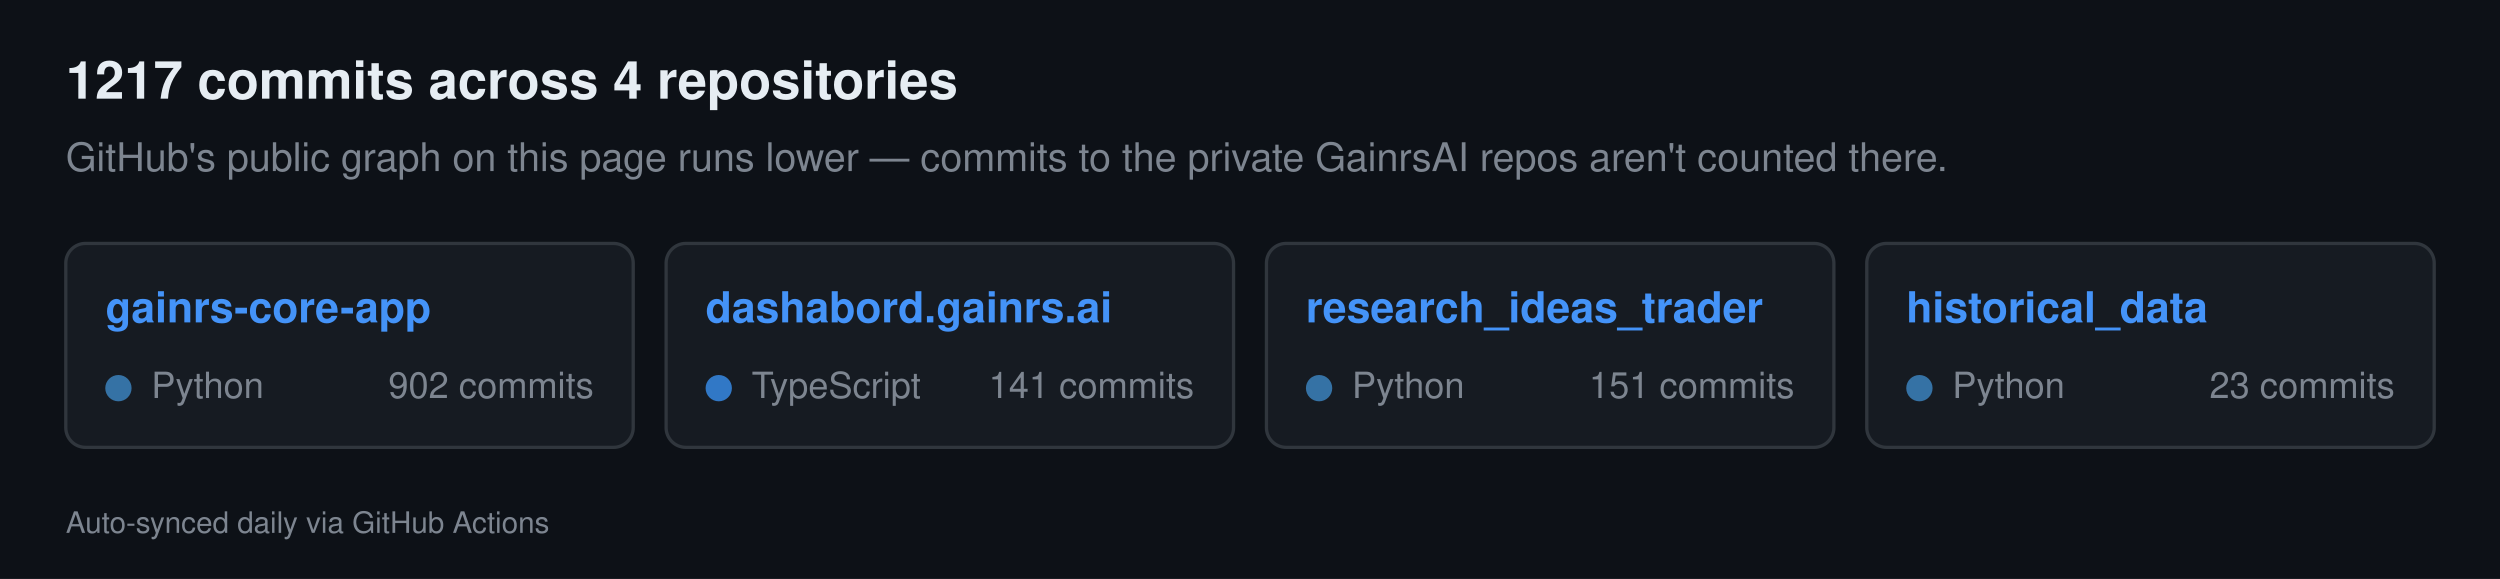
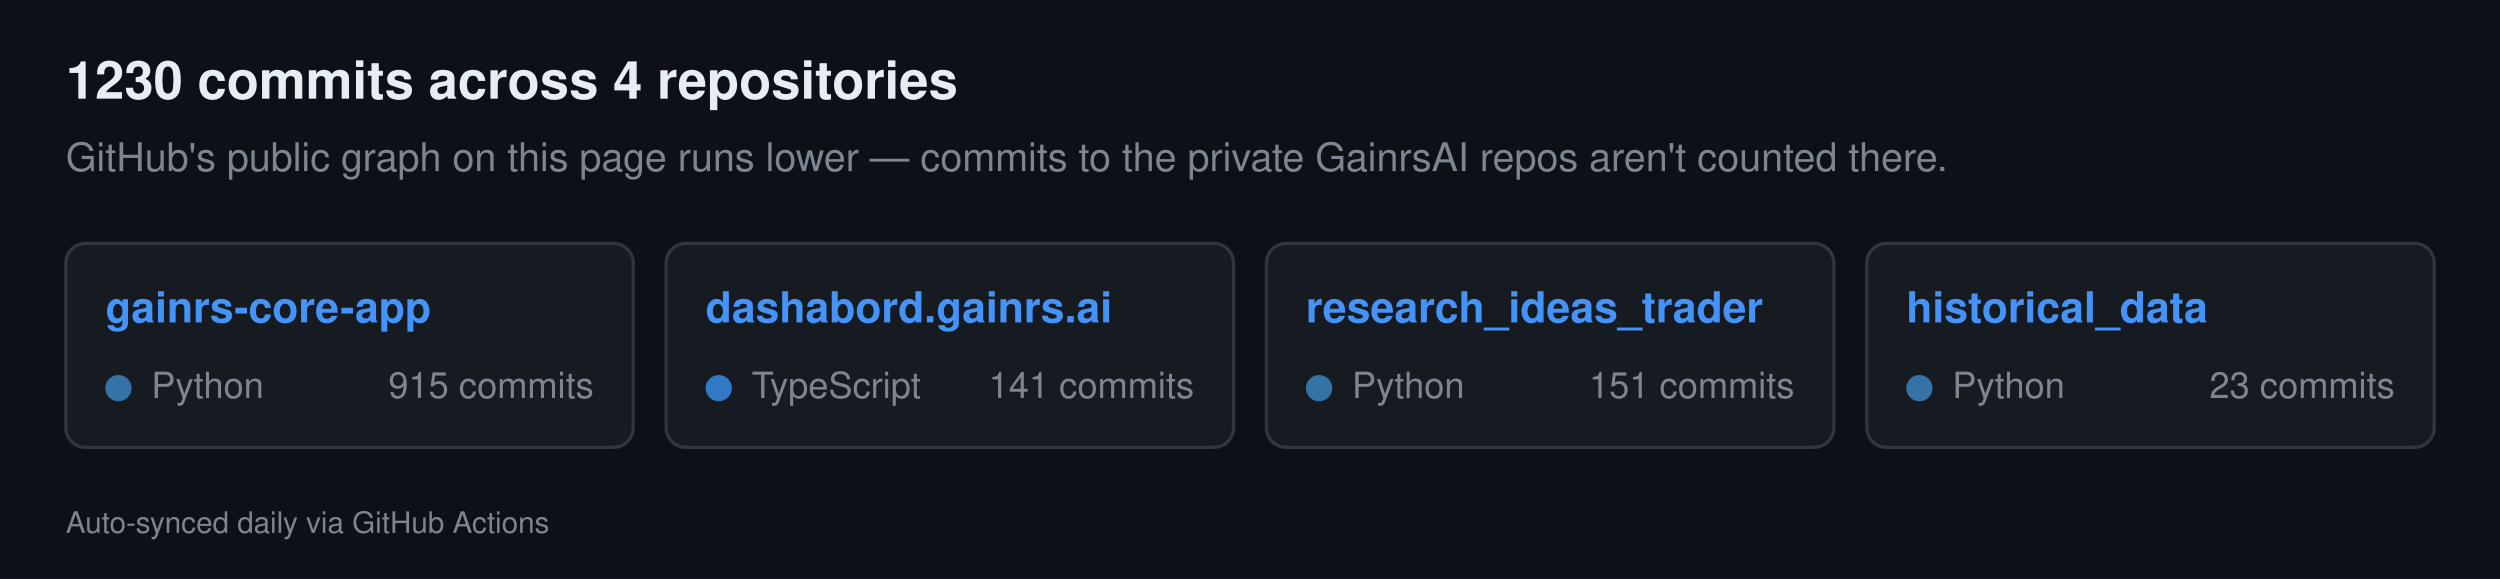
- <svg xmlns="http://www.w3.org/2000/svg" width="760" height="176" viewBox="0 0 760 176" font-family="-apple-system, BlinkMacSystemFont, 'Segoe UI', Helvetica, Arial, sans-serif" role="img" aria-label="1217 commits across 4 repositories">
+ <svg xmlns="http://www.w3.org/2000/svg" width="760" height="176" viewBox="0 0 760 176" font-family="-apple-system, BlinkMacSystemFont, 'Segoe UI', Helvetica, Arial, sans-serif" role="img" aria-label="1230 commits across 4 repositories">
  <rect width="760" height="176" fill="#0d1117" />
-   <text x="20" y="30" font-size="16" font-weight="600" fill="#e6edf3">1217 commits across 4 repositories</text>
+   <text x="20" y="30" font-size="16" font-weight="600" fill="#e6edf3">1230 commits across 4 repositories</text>
  <text x="20" y="52" font-size="12" fill="#7d8590">GitHub's public graph on this page runs lower — commits to the private GainrsAI repos aren't counted there.</text>
  <rect x="20.0" y="74" width="172.5" height="62" rx="6" fill="#161b22" stroke="#30363d" />
  <text x="32.0" y="98" font-size="13" font-weight="600" fill="#4493f8">gainrs-core-app</text>
  <circle cx="36.0" cy="118" r="4" fill="#3572A5" />
  <text x="46.0" y="121" font-size="11" fill="#7d8590">Python</text>
-   <text x="180.5" y="121" font-size="11" fill="#7d8590" text-anchor="end">902 commits</text>
+   <text x="180.5" y="121" font-size="11" fill="#7d8590" text-anchor="end">915 commits</text>
  <rect x="202.5" y="74" width="172.5" height="62" rx="6" fill="#161b22" stroke="#30363d" />
  <text x="214.5" y="98" font-size="13" font-weight="600" fill="#4493f8">dashabord.gainrs.ai</text>
  <circle cx="218.5" cy="118" r="4" fill="#3178c6" />
  <text x="228.5" y="121" font-size="11" fill="#7d8590">TypeScript</text>
  <text x="363.0" y="121" font-size="11" fill="#7d8590" text-anchor="end">141 commits</text>
  <rect x="385.0" y="74" width="172.5" height="62" rx="6" fill="#161b22" stroke="#30363d" />
  <text x="397.0" y="98" font-size="13" font-weight="600" fill="#4493f8">research_ideas_trader</text>
  <circle cx="401.0" cy="118" r="4" fill="#3572A5" />
  <text x="411.0" y="121" font-size="11" fill="#7d8590">Python</text>
  <text x="545.5" y="121" font-size="11" fill="#7d8590" text-anchor="end">151 commits</text>
  <rect x="567.5" y="74" width="172.5" height="62" rx="6" fill="#161b22" stroke="#30363d" />
  <text x="579.5" y="98" font-size="13" font-weight="600" fill="#4493f8">historical_data</text>
  <circle cx="583.5" cy="118" r="4" fill="#3572A5" />
  <text x="593.5" y="121" font-size="11" fill="#7d8590">Python</text>
  <text x="728.0" y="121" font-size="11" fill="#7d8590" text-anchor="end">23 commits</text>
  <text x="20" y="162" font-size="9" fill="#7d8590">Auto-synced daily via GitHub Actions</text>
</svg>
